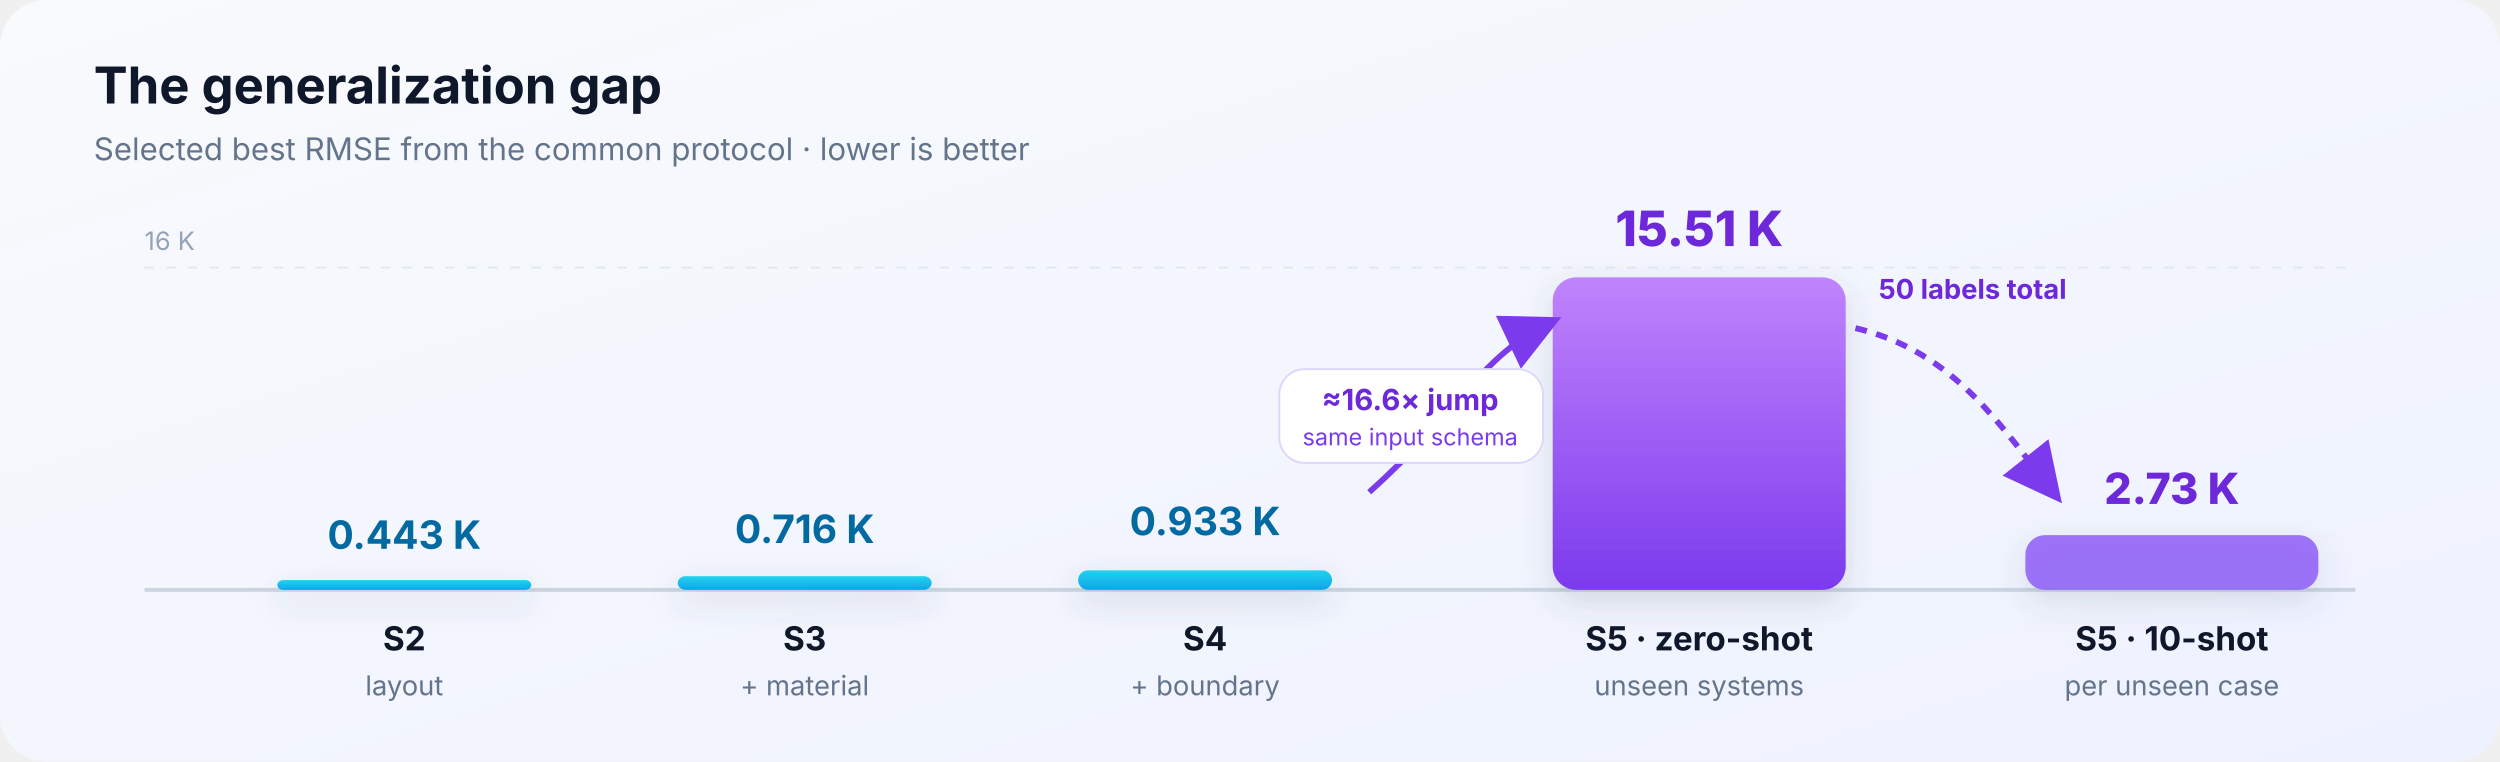
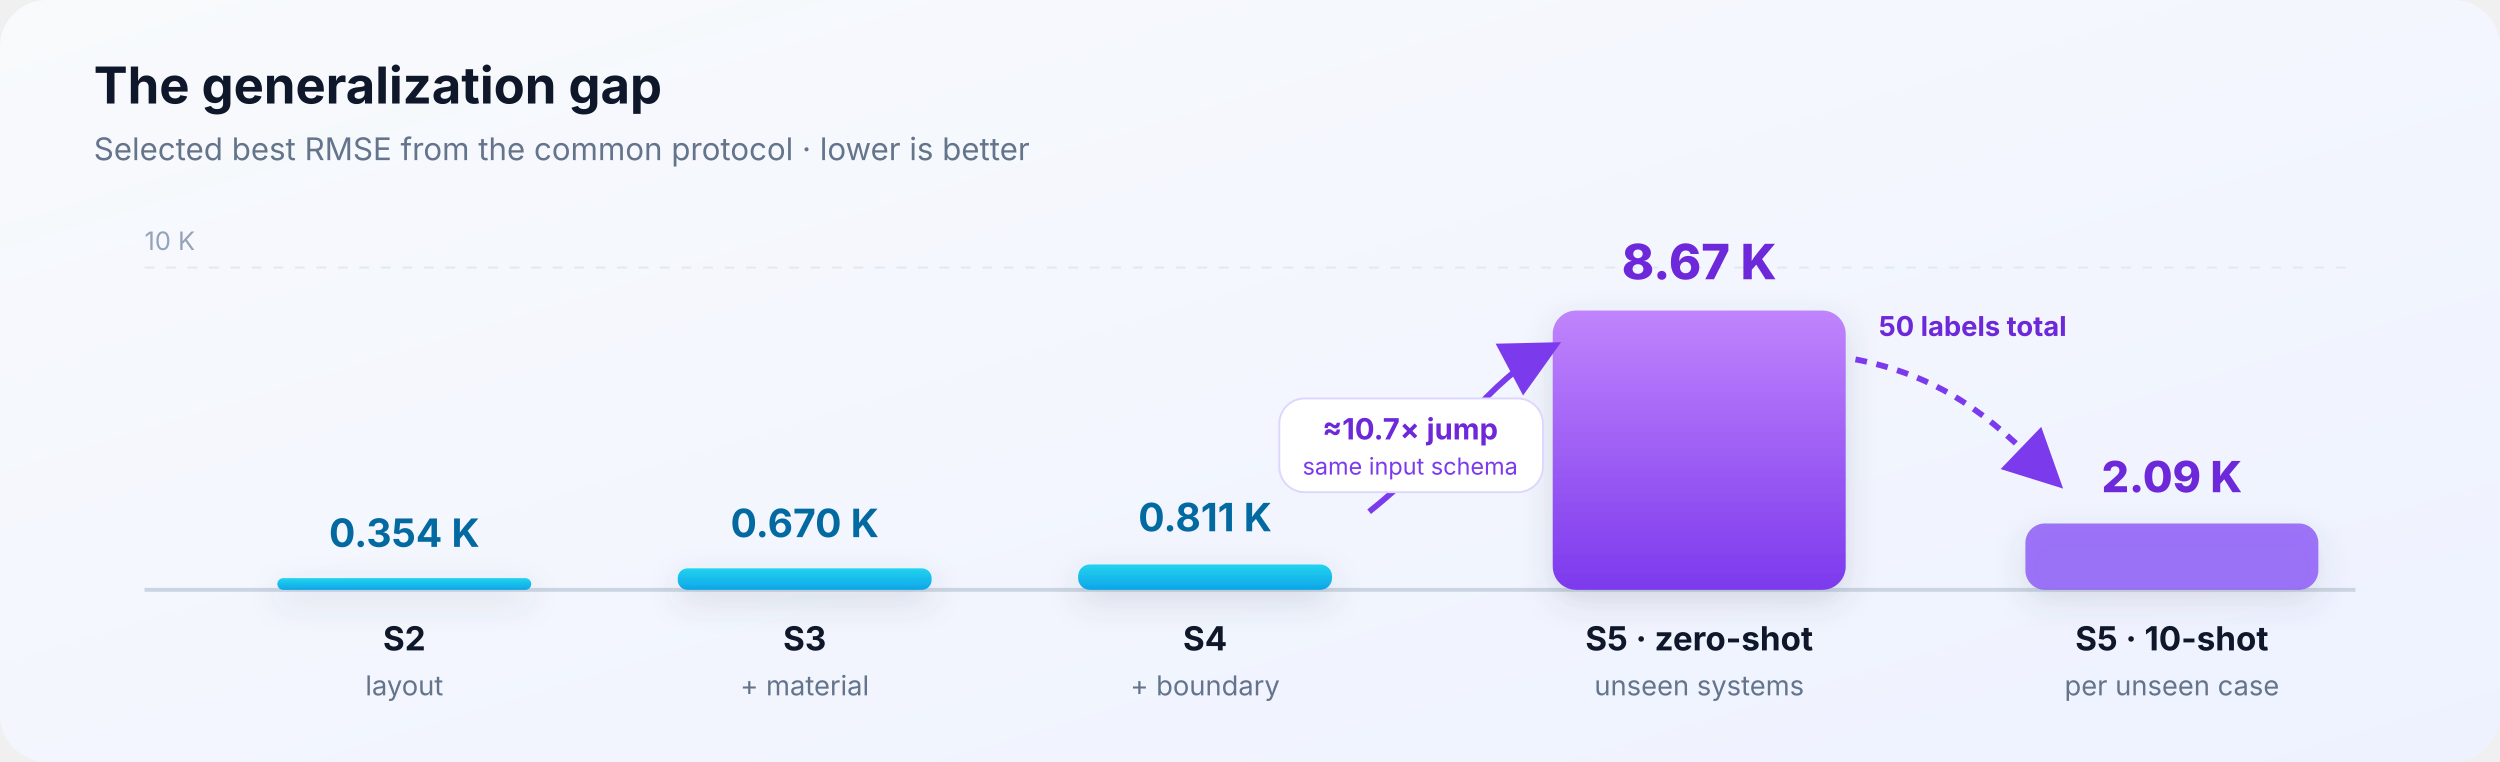
<svg xmlns="http://www.w3.org/2000/svg" width="1280" height="390" viewBox="0 0 1280 390" role="img" aria-labelledby="title desc">
  <defs>
    <linearGradient id="bg" x1="0" y1="0" x2="1" y2="1">
      <stop offset="0" stop-color="#f8fafc" />
      <stop offset="1" stop-color="#eef2ff" />
    </linearGradient>
    <linearGradient id="barID" x1="0" y1="1" x2="0" y2="0">
      <stop offset="0" stop-color="#0ea5e9" />
      <stop offset="1" stop-color="#22d3ee" />
    </linearGradient>
    <linearGradient id="barOOD" x1="0" y1="1" x2="0" y2="0">
      <stop offset="0" stop-color="#7c3aed" />
      <stop offset="1" stop-color="#c084fc" />
    </linearGradient>
    <filter id="shadow" x="-20%" y="-20%" width="140%" height="160%">
      <feDropShadow dx="0" dy="6" stdDeviation="8" flood-color="#475569" flood-opacity="0.18" />
    </filter>
    <marker id="arrow" markerWidth="10" markerHeight="10" refX="8" refY="5" orient="auto">
      <path d="M0 0L10 5L0 10Z" fill="#7c3aed" />
    </marker>
  </defs>
  <rect width="1280" height="390" rx="24" fill="url(#bg)" />
  <text x="48" y="53" fill="#0f172a" font-family="Inter,Segoe UI,Arial,sans-serif" font-size="26" font-weight="700">The generalization gap</text>
  <text x="48" y="82" fill="#64748b" font-family="Inter,Segoe UI,Arial,sans-serif" font-size="16">Selected best RMSE from the common protocol · lower is better</text>
  <line x1="74" y1="302" x2="1206" y2="302" stroke="#cbd5e1" stroke-width="2" />
  <line x1="74" y1="137" x2="1206" y2="137" stroke="#e2e8f0" stroke-width="1" stroke-dasharray="5 6" />
-   <text x="74" y="128" fill="#94a3b8" font-family="Inter,Segoe UI,Arial,sans-serif" font-size="13">16 K</text>
+   <text x="74" y="128" fill="#94a3b8" font-family="Inter,Segoe UI,Arial,sans-serif" font-size="13">10 K</text>
  <g filter="url(#shadow)">
-     <rect x="142" y="297" width="130" height="5" rx="3" fill="url(#barID)" />
-     <rect x="347" y="295" width="130" height="7" rx="4" fill="url(#barID)" />
-     <rect x="552" y="292" width="130" height="10" rx="5" fill="url(#barID)" />
-     <rect x="795" y="142" width="150" height="160" rx="12" fill="url(#barOOD)" />
-     <rect x="1037" y="274" width="150" height="28" rx="10" fill="#8b5cf6" opacity="0.83" />
+     <rect x="142" y="296" width="130" height="6" rx="3" fill="url(#barID)" />
+     <rect x="347" y="291" width="130" height="11" rx="5" fill="url(#barID)" />
+     <rect x="552" y="289" width="130" height="13" rx="6" fill="url(#barID)" />
+     <rect x="795" y="159" width="150" height="143" rx="12" fill="url(#barOOD)" />
+     <rect x="1037" y="268" width="150" height="34" rx="10" fill="#8b5cf6" opacity="0.83" />
  </g>
  <g font-family="Inter,Segoe UI,Arial,sans-serif" text-anchor="middle">
-     <text x="207" y="281" fill="#0369a1" font-size="20" font-weight="700">0.443 K</text>
-     <text x="412" y="278" fill="#0369a1" font-size="20" font-weight="700">0.716 K</text>
-     <text x="617" y="274" fill="#0369a1" font-size="20" font-weight="700">0.933 K</text>
-     <text x="870" y="126" fill="#6d28d9" font-size="25" font-weight="800">15.51 K</text>
-     <text x="1112" y="258" fill="#6d28d9" font-size="22" font-weight="800">2.73 K</text>
+     <text x="207" y="280" fill="#0369a1" font-size="20" font-weight="700">0.354 K</text>
+     <text x="412" y="275" fill="#0369a1" font-size="20" font-weight="700">0.670 K</text>
+     <text x="617" y="272" fill="#0369a1" font-size="20" font-weight="700">0.811 K</text>
+     <text x="870" y="143" fill="#6d28d9" font-size="25" font-weight="800">8.67 K</text>
+     <text x="1112" y="252" fill="#6d28d9" font-size="22" font-weight="800">2.09 K</text>
    <text x="207" y="333" fill="#0f172a" font-size="17" font-weight="700">S2</text>
    <text x="207" y="356" fill="#64748b" font-size="14">layout</text>
    <text x="412" y="333" fill="#0f172a" font-size="17" font-weight="700">S3</text>
    <text x="412" y="356" fill="#64748b" font-size="14">+ material</text>
    <text x="617" y="333" fill="#0f172a" font-size="17" font-weight="700">S4</text>
    <text x="617" y="356" fill="#64748b" font-size="14">+ boundary</text>
    <text x="870" y="333" fill="#0f172a" font-size="17" font-weight="700">S5 · zero-shot</text>
    <text x="870" y="356" fill="#64748b" font-size="14">unseen systems</text>
    <text x="1112" y="333" fill="#0f172a" font-size="17" font-weight="700">S5 · 10-shot</text>
    <text x="1112" y="356" fill="#64748b" font-size="14">per unseen case</text>
  </g>
-   <path d="M701 252C746 212 758 182 794 165" fill="none" stroke="#7c3aed" stroke-width="3" marker-end="url(#arrow)" />
-   <rect x="655" y="189" width="135" height="48" rx="13" fill="#ffffff" stroke="#ddd6fe" />
-   <text x="722" y="210" text-anchor="middle" fill="#6d28d9" font-family="Inter,Segoe UI,Arial,sans-serif" font-size="15" font-weight="700">≈16.6× jump</text>
-   <text x="722" y="228" text-anchor="middle" fill="#7c3aed" font-family="Inter,Segoe UI,Arial,sans-serif" font-size="12">same input schema</text>
-   <path d="M950 168C1001 180 1025 219 1052 253" fill="none" stroke="#7c3aed" stroke-width="3" stroke-dasharray="6 5" marker-end="url(#arrow)" />
-   <text x="1010" y="153" text-anchor="middle" fill="#6d28d9" font-family="Inter,Segoe UI,Arial,sans-serif" font-size="14" font-weight="700">50 labels total</text>
+   <path d="M701 262C746 226 760 196 794 178" fill="none" stroke="#7c3aed" stroke-width="3" marker-end="url(#arrow)" />
+   <rect x="655" y="204" width="135" height="48" rx="13" fill="#ffffff" stroke="#ddd6fe" />
+   <text x="722" y="225" text-anchor="middle" fill="#6d28d9" font-family="Inter,Segoe UI,Arial,sans-serif" font-size="15" font-weight="700">≈10.7× jump</text>
+   <text x="722" y="243" text-anchor="middle" fill="#7c3aed" font-family="Inter,Segoe UI,Arial,sans-serif" font-size="12">same input schema</text>
+   <path d="M950 184C1001 194 1025 220 1052 246" fill="none" stroke="#7c3aed" stroke-width="3" stroke-dasharray="6 5" marker-end="url(#arrow)" />
+   <text x="1010" y="172" text-anchor="middle" fill="#6d28d9" font-family="Inter,Segoe UI,Arial,sans-serif" font-size="14" font-weight="700">50 labels total</text>
</svg>
